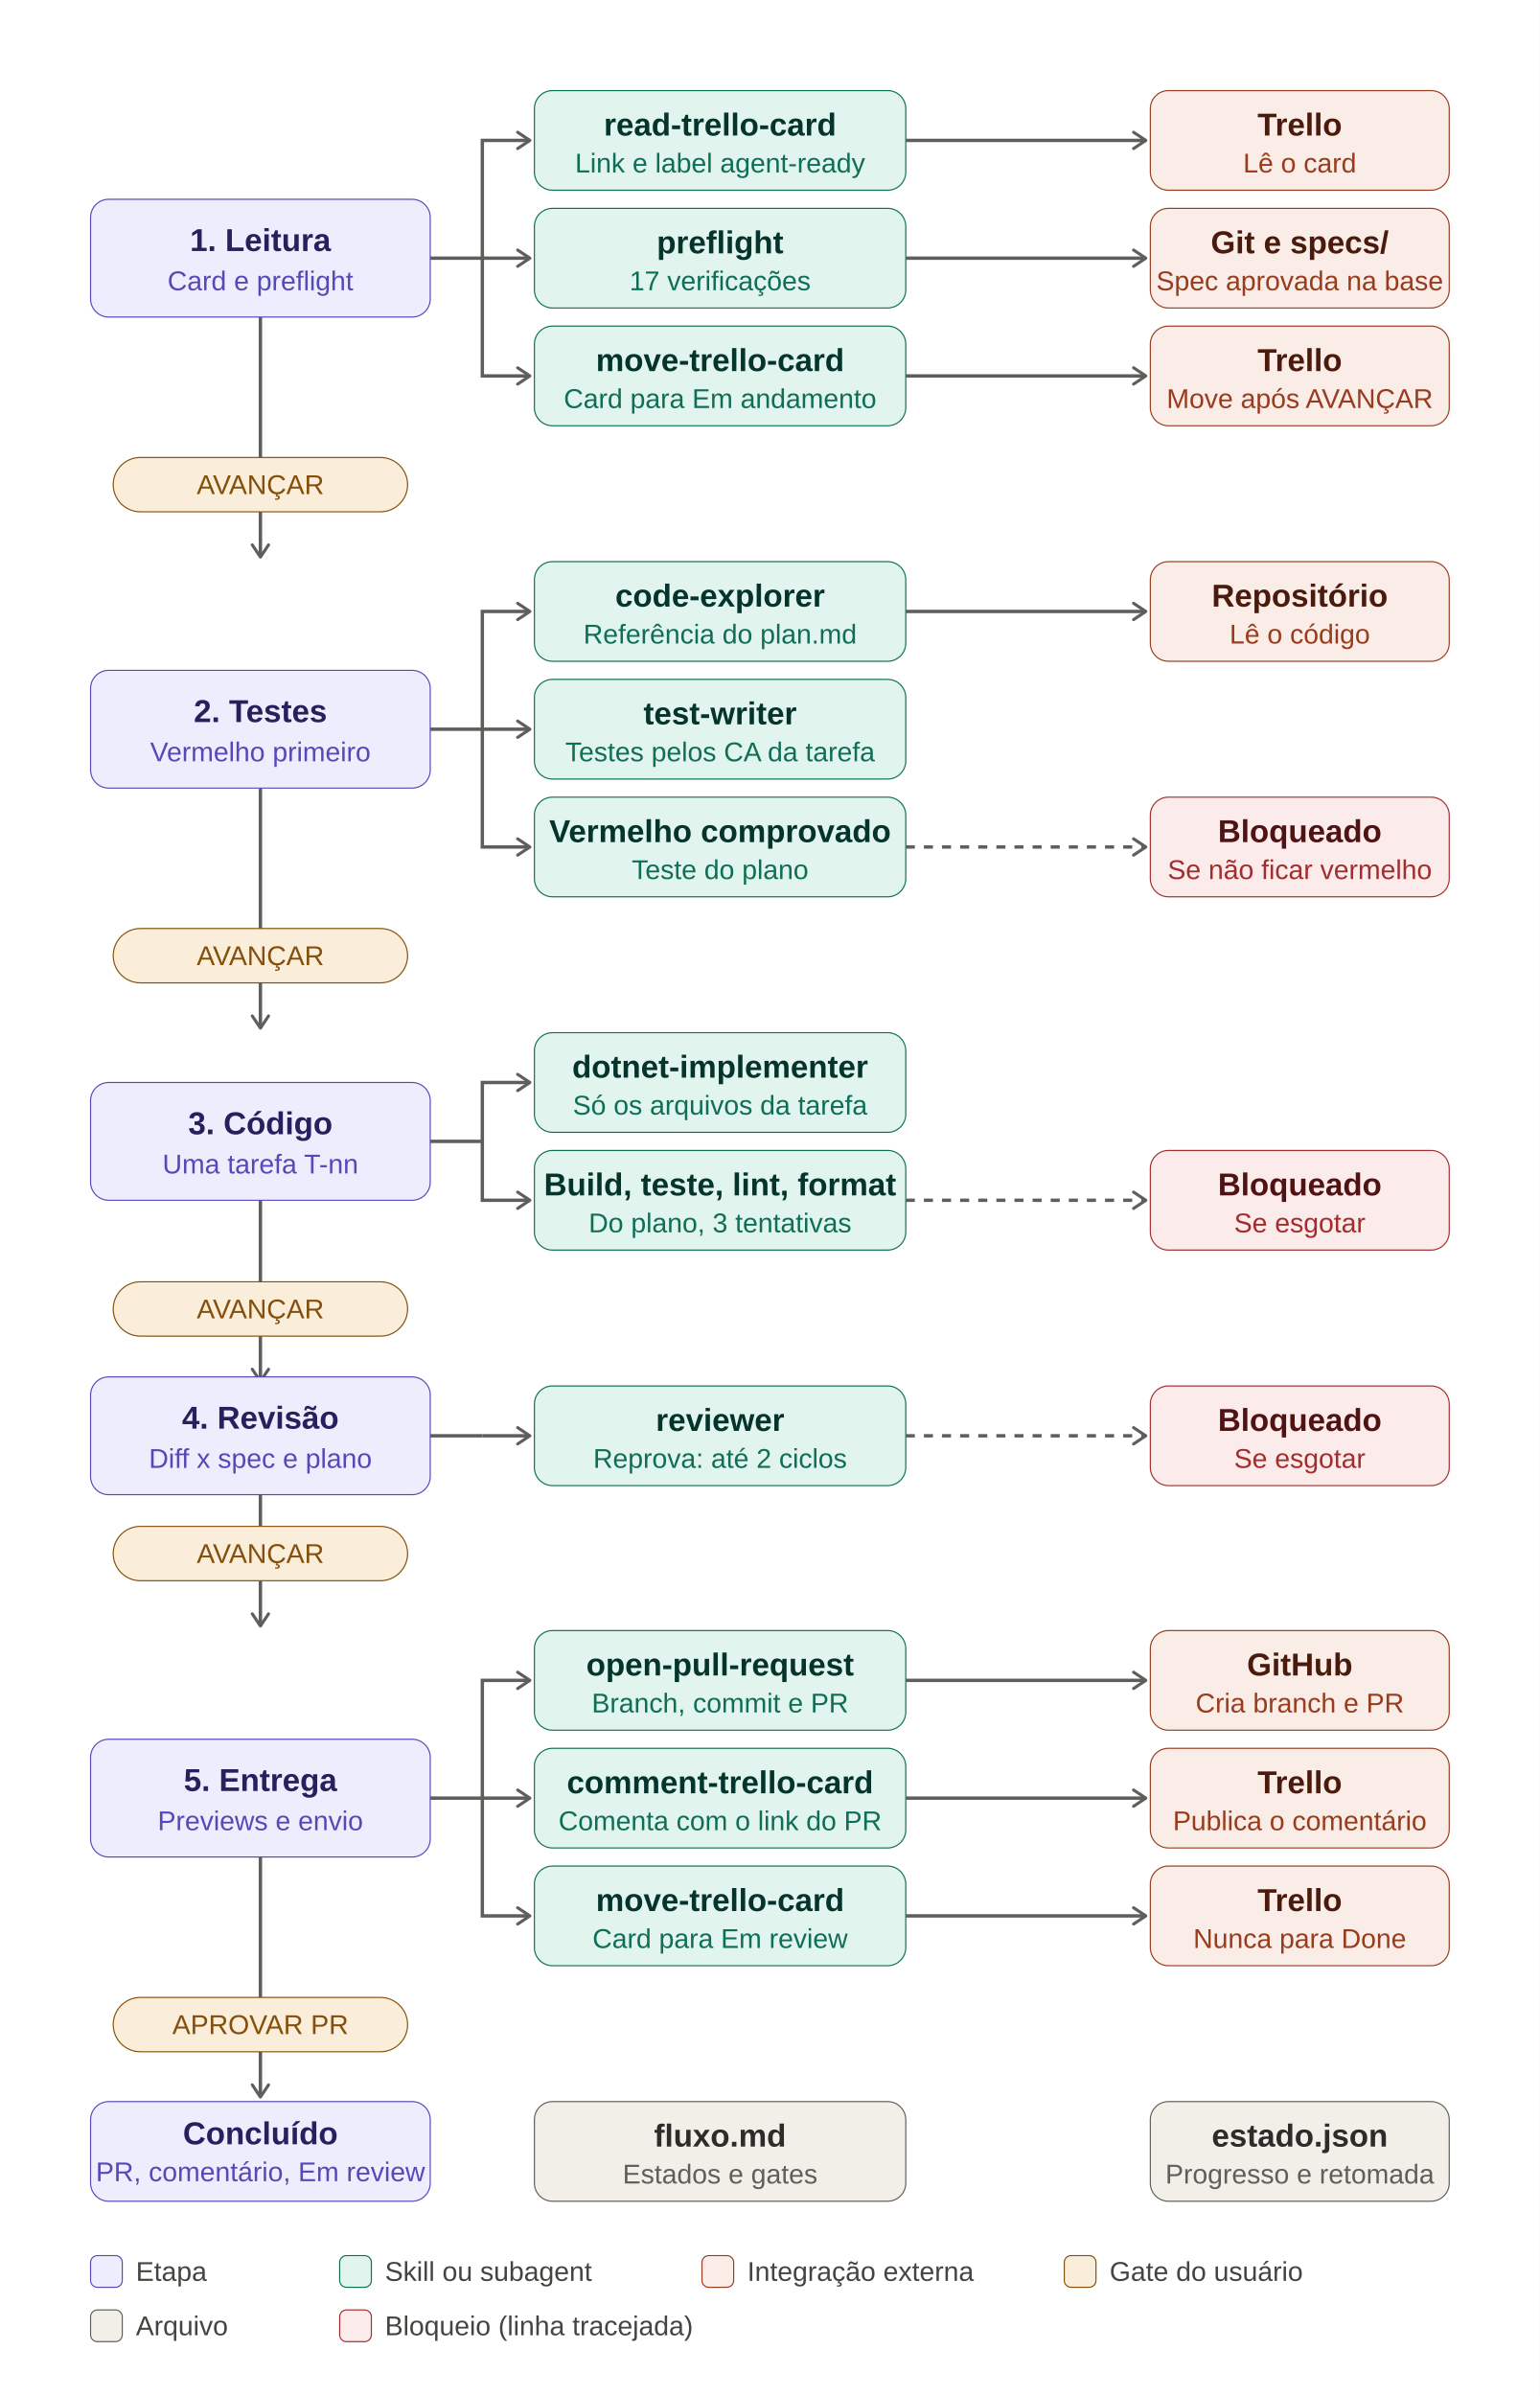
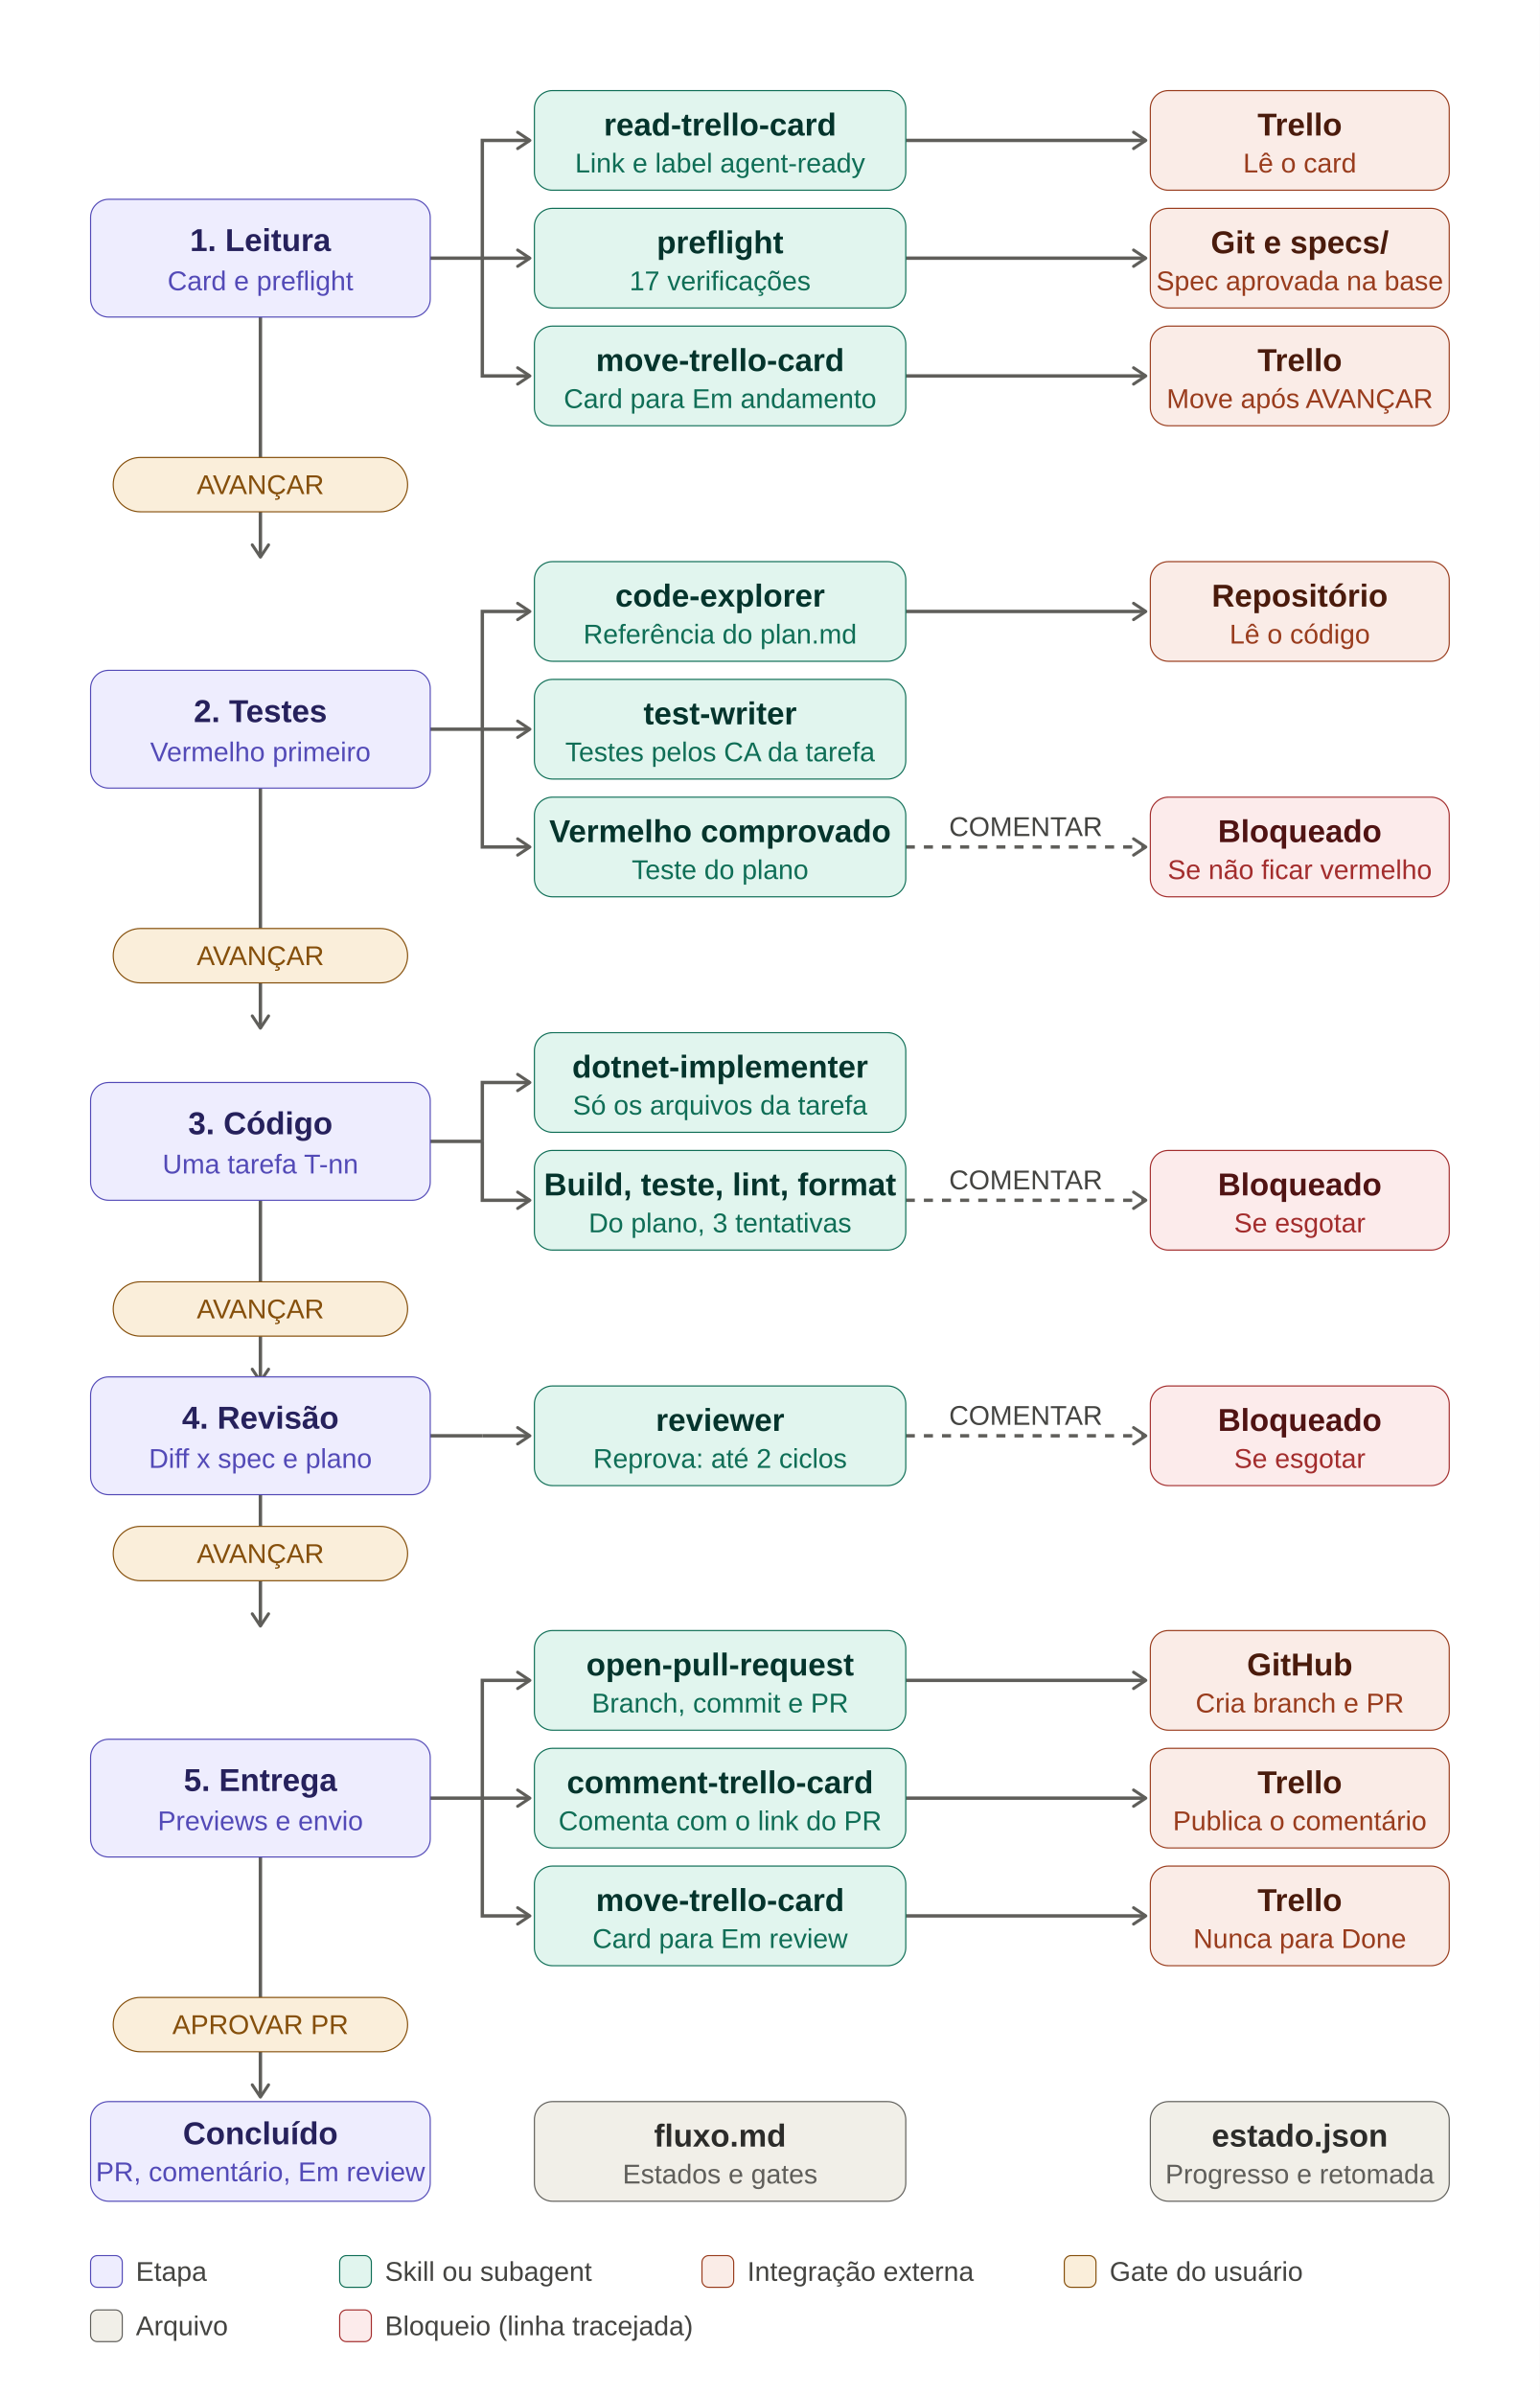
<svg xmlns="http://www.w3.org/2000/svg" width="680" height="1058" viewBox="0 0 680 1058" role="img">
  <style>text{font-family:Arial,Helvetica,sans-serif}.th{font-size:14px;font-weight:bold;fill:#2C2C2A}.ts{font-size:12px;fill:#444441}.arr{stroke:#5F5E5A;stroke-width:1.5;fill:none}.c-purple rect,rect.c-purple{fill:#EEEDFE;stroke:#534AB7}.c-purple .th{fill:#26215C}.c-purple .ts{fill:#534AB7}.c-teal rect,rect.c-teal{fill:#E1F5EE;stroke:#0F6E56}.c-teal .th{fill:#04342C}.c-teal .ts{fill:#0F6E56}.c-coral rect,rect.c-coral{fill:#FAECE7;stroke:#993C1D}.c-coral .th{fill:#4A1B0C}.c-coral .ts{fill:#993C1D}.c-amber rect,rect.c-amber{fill:#FAEEDA;stroke:#854F0B}.c-amber .th{fill:#412402}.c-amber .ts{fill:#854F0B}.c-gray rect,rect.c-gray{fill:#F1EFE8;stroke:#5F5E5A}.c-gray .th{fill:#2C2C2A}.c-gray .ts{fill:#5F5E5A}.c-red rect,rect.c-red{fill:#FCEBEB;stroke:#A32D2D}.c-red .th{fill:#501313}.c-red .ts{fill:#A32D2D}</style>
  <rect width="680" height="1058" fill="#ffffff" />
  <defs>
    <marker id="arrow" viewBox="0 0 10 10" refX="8" refY="5" markerWidth="6" markerHeight="6" orient="auto-start-reverse">
      <path d="M2 1L8 5L2 9" fill="none" stroke="#5F5E5A" stroke-width="1.5" stroke-linecap="round" stroke-linejoin="round" />
    </marker>
  </defs>
  <line x1="190" y1="114" x2="213" y2="114" class="arr" />
  <path d="M213 114 L213 62 L234 62" fill="none" class="arr" marker-end="url(#arrow)" />
  <line x1="400" y1="62" x2="506" y2="62" class="arr" marker-end="url(#arrow)" />
  <line x1="213" y1="114" x2="234" y2="114" class="arr" marker-end="url(#arrow)" />
  <line x1="400" y1="114" x2="506" y2="114" class="arr" marker-end="url(#arrow)" />
  <path d="M213 114 L213 166 L234 166" fill="none" class="arr" marker-end="url(#arrow)" />
  <line x1="400" y1="166" x2="506" y2="166" class="arr" marker-end="url(#arrow)" />
  <line x1="115" y1="140" x2="115" y2="202" class="arr" />
  <line x1="115" y1="226" x2="115" y2="246" class="arr" marker-end="url(#arrow)" />
  <line x1="190" y1="322" x2="213" y2="322" class="arr" />
  <path d="M213 322 L213 270 L234 270" fill="none" class="arr" marker-end="url(#arrow)" />
  <line x1="400" y1="270" x2="506" y2="270" class="arr" marker-end="url(#arrow)" />
  <line x1="213" y1="322" x2="234" y2="322" class="arr" marker-end="url(#arrow)" />
  <path d="M213 322 L213 374 L234 374" fill="none" class="arr" marker-end="url(#arrow)" />
  <line x1="400" y1="374" x2="506" y2="374" class="arr" stroke-dasharray="4 4" marker-end="url(#arrow)" />
+   <text class="ts" x="453" y="365" text-anchor="middle" dominant-baseline="central">COMENTAR</text>
  <line x1="115" y1="348" x2="115" y2="410" class="arr" />
  <line x1="115" y1="434" x2="115" y2="454" class="arr" marker-end="url(#arrow)" />
  <line x1="190" y1="504" x2="213" y2="504" class="arr" />
  <path d="M213 504 L213 478 L234 478" fill="none" class="arr" marker-end="url(#arrow)" />
  <path d="M213 504 L213 530 L234 530" fill="none" class="arr" marker-end="url(#arrow)" />
  <line x1="400" y1="530" x2="506" y2="530" class="arr" stroke-dasharray="4 4" marker-end="url(#arrow)" />
+   <text class="ts" x="453" y="521" text-anchor="middle" dominant-baseline="central">COMENTAR</text>
  <line x1="115" y1="530" x2="115" y2="566" class="arr" />
  <line x1="115" y1="590" x2="115" y2="610" class="arr" marker-end="url(#arrow)" />
  <line x1="190" y1="634" x2="213" y2="634" class="arr" />
  <line x1="213" y1="634" x2="234" y2="634" class="arr" marker-end="url(#arrow)" />
  <line x1="400" y1="634" x2="506" y2="634" class="arr" stroke-dasharray="4 4" marker-end="url(#arrow)" />
+   <text class="ts" x="453" y="625" text-anchor="middle" dominant-baseline="central">COMENTAR</text>
  <line x1="115" y1="660" x2="115" y2="674" class="arr" />
  <line x1="115" y1="698" x2="115" y2="718" class="arr" marker-end="url(#arrow)" />
  <line x1="190" y1="794" x2="213" y2="794" class="arr" />
  <path d="M213 794 L213 742 L234 742" fill="none" class="arr" marker-end="url(#arrow)" />
  <line x1="400" y1="742" x2="506" y2="742" class="arr" marker-end="url(#arrow)" />
  <line x1="213" y1="794" x2="234" y2="794" class="arr" marker-end="url(#arrow)" />
  <line x1="400" y1="794" x2="506" y2="794" class="arr" marker-end="url(#arrow)" />
  <path d="M213 794 L213 846 L234 846" fill="none" class="arr" marker-end="url(#arrow)" />
  <line x1="400" y1="846" x2="506" y2="846" class="arr" marker-end="url(#arrow)" />
  <line x1="115" y1="820" x2="115" y2="882" class="arr" />
  <line x1="115" y1="906" x2="115" y2="926" class="arr" marker-end="url(#arrow)" />
  <g class="c-purple">
    <rect x="40" y="88" width="150" height="52" rx="8" stroke-width="0.5" />
    <text class="th" x="115" y="106" text-anchor="middle" dominant-baseline="central">1. Leitura</text>
    <text class="ts" x="115" y="124" text-anchor="middle" dominant-baseline="central">Card e preflight</text>
  </g>
  <g class="c-teal">
    <rect x="236" y="40" width="164" height="44" rx="8" stroke-width="0.5" />
    <text class="th" x="318" y="55" text-anchor="middle" dominant-baseline="central">read-trello-card</text>
    <text class="ts" x="318" y="72" text-anchor="middle" dominant-baseline="central">Link e label agent-ready</text>
  </g>
  <g class="c-coral">
    <rect x="508" y="40" width="132" height="44" rx="8" stroke-width="0.5" />
    <text class="th" x="574" y="55" text-anchor="middle" dominant-baseline="central">Trello</text>
    <text class="ts" x="574" y="72" text-anchor="middle" dominant-baseline="central">Lê o card</text>
  </g>
  <g class="c-teal">
    <rect x="236" y="92" width="164" height="44" rx="8" stroke-width="0.5" />
    <text class="th" x="318" y="107" text-anchor="middle" dominant-baseline="central">preflight</text>
    <text class="ts" x="318" y="124" text-anchor="middle" dominant-baseline="central">17 verificações</text>
  </g>
  <g class="c-coral">
    <rect x="508" y="92" width="132" height="44" rx="8" stroke-width="0.5" />
    <text class="th" x="574" y="107" text-anchor="middle" dominant-baseline="central">Git e specs/</text>
    <text class="ts" x="574" y="124" text-anchor="middle" dominant-baseline="central">Spec aprovada na base</text>
  </g>
  <g class="c-teal">
    <rect x="236" y="144" width="164" height="44" rx="8" stroke-width="0.5" />
    <text class="th" x="318" y="159" text-anchor="middle" dominant-baseline="central">move-trello-card</text>
    <text class="ts" x="318" y="176" text-anchor="middle" dominant-baseline="central">Card para Em andamento</text>
  </g>
  <g class="c-coral">
    <rect x="508" y="144" width="132" height="44" rx="8" stroke-width="0.5" />
    <text class="th" x="574" y="159" text-anchor="middle" dominant-baseline="central">Trello</text>
    <text class="ts" x="574" y="176" text-anchor="middle" dominant-baseline="central">Move após AVANÇAR</text>
  </g>
  <g class="c-amber">
    <rect x="50" y="202" width="130" height="24" rx="12" stroke-width="0.5" />
    <text class="ts" x="115" y="214" text-anchor="middle" dominant-baseline="central">AVANÇAR</text>
  </g>
  <g class="c-purple">
    <rect x="40" y="296" width="150" height="52" rx="8" stroke-width="0.5" />
    <text class="th" x="115" y="314" text-anchor="middle" dominant-baseline="central">2. Testes</text>
    <text class="ts" x="115" y="332" text-anchor="middle" dominant-baseline="central">Vermelho primeiro</text>
  </g>
  <g class="c-teal">
    <rect x="236" y="248" width="164" height="44" rx="8" stroke-width="0.5" />
    <text class="th" x="318" y="263" text-anchor="middle" dominant-baseline="central">code-explorer</text>
    <text class="ts" x="318" y="280" text-anchor="middle" dominant-baseline="central">Referência do plan.md</text>
  </g>
  <g class="c-coral">
    <rect x="508" y="248" width="132" height="44" rx="8" stroke-width="0.5" />
    <text class="th" x="574" y="263" text-anchor="middle" dominant-baseline="central">Repositório</text>
    <text class="ts" x="574" y="280" text-anchor="middle" dominant-baseline="central">Lê o código</text>
  </g>
  <g class="c-teal">
    <rect x="236" y="300" width="164" height="44" rx="8" stroke-width="0.5" />
    <text class="th" x="318" y="315" text-anchor="middle" dominant-baseline="central">test-writer</text>
    <text class="ts" x="318" y="332" text-anchor="middle" dominant-baseline="central">Testes pelos CA da tarefa</text>
  </g>
  <g class="c-teal">
    <rect x="236" y="352" width="164" height="44" rx="8" stroke-width="0.5" />
    <text class="th" x="318" y="367" text-anchor="middle" dominant-baseline="central">Vermelho comprovado</text>
    <text class="ts" x="318" y="384" text-anchor="middle" dominant-baseline="central">Teste do plano</text>
  </g>
  <g class="c-red">
    <rect x="508" y="352" width="132" height="44" rx="8" stroke-width="0.5" />
    <text class="th" x="574" y="367" text-anchor="middle" dominant-baseline="central">Bloqueado</text>
    <text class="ts" x="574" y="384" text-anchor="middle" dominant-baseline="central">Se não ficar vermelho</text>
  </g>
  <g class="c-amber">
    <rect x="50" y="410" width="130" height="24" rx="12" stroke-width="0.5" />
    <text class="ts" x="115" y="422" text-anchor="middle" dominant-baseline="central">AVANÇAR</text>
  </g>
  <g class="c-purple">
    <rect x="40" y="478" width="150" height="52" rx="8" stroke-width="0.5" />
    <text class="th" x="115" y="496" text-anchor="middle" dominant-baseline="central">3. Código</text>
    <text class="ts" x="115" y="514" text-anchor="middle" dominant-baseline="central">Uma tarefa T-nn</text>
  </g>
  <g class="c-teal">
    <rect x="236" y="456" width="164" height="44" rx="8" stroke-width="0.5" />
    <text class="th" x="318" y="471" text-anchor="middle" dominant-baseline="central">dotnet-implementer</text>
    <text class="ts" x="318" y="488" text-anchor="middle" dominant-baseline="central">Só os arquivos da tarefa</text>
  </g>
  <g class="c-teal">
    <rect x="236" y="508" width="164" height="44" rx="8" stroke-width="0.5" />
    <text class="th" x="318" y="523" text-anchor="middle" dominant-baseline="central">Build, teste, lint, format</text>
    <text class="ts" x="318" y="540" text-anchor="middle" dominant-baseline="central">Do plano, 3 tentativas</text>
  </g>
  <g class="c-red">
    <rect x="508" y="508" width="132" height="44" rx="8" stroke-width="0.5" />
    <text class="th" x="574" y="523" text-anchor="middle" dominant-baseline="central">Bloqueado</text>
    <text class="ts" x="574" y="540" text-anchor="middle" dominant-baseline="central">Se esgotar</text>
  </g>
  <g class="c-amber">
    <rect x="50" y="566" width="130" height="24" rx="12" stroke-width="0.5" />
    <text class="ts" x="115" y="578" text-anchor="middle" dominant-baseline="central">AVANÇAR</text>
  </g>
  <g class="c-purple">
    <rect x="40" y="608" width="150" height="52" rx="8" stroke-width="0.5" />
    <text class="th" x="115" y="626" text-anchor="middle" dominant-baseline="central">4. Revisão</text>
    <text class="ts" x="115" y="644" text-anchor="middle" dominant-baseline="central">Diff x spec e plano</text>
  </g>
  <g class="c-teal">
    <rect x="236" y="612" width="164" height="44" rx="8" stroke-width="0.5" />
    <text class="th" x="318" y="627" text-anchor="middle" dominant-baseline="central">reviewer</text>
    <text class="ts" x="318" y="644" text-anchor="middle" dominant-baseline="central">Reprova: até 2 ciclos</text>
  </g>
  <g class="c-red">
    <rect x="508" y="612" width="132" height="44" rx="8" stroke-width="0.5" />
    <text class="th" x="574" y="627" text-anchor="middle" dominant-baseline="central">Bloqueado</text>
    <text class="ts" x="574" y="644" text-anchor="middle" dominant-baseline="central">Se esgotar</text>
  </g>
  <g class="c-amber">
    <rect x="50" y="674" width="130" height="24" rx="12" stroke-width="0.5" />
    <text class="ts" x="115" y="686" text-anchor="middle" dominant-baseline="central">AVANÇAR</text>
  </g>
  <g class="c-purple">
    <rect x="40" y="768" width="150" height="52" rx="8" stroke-width="0.5" />
    <text class="th" x="115" y="786" text-anchor="middle" dominant-baseline="central">5. Entrega</text>
    <text class="ts" x="115" y="804" text-anchor="middle" dominant-baseline="central">Previews e envio</text>
  </g>
  <g class="c-teal">
    <rect x="236" y="720" width="164" height="44" rx="8" stroke-width="0.5" />
    <text class="th" x="318" y="735" text-anchor="middle" dominant-baseline="central">open-pull-request</text>
    <text class="ts" x="318" y="752" text-anchor="middle" dominant-baseline="central">Branch, commit e PR</text>
  </g>
  <g class="c-coral">
    <rect x="508" y="720" width="132" height="44" rx="8" stroke-width="0.5" />
    <text class="th" x="574" y="735" text-anchor="middle" dominant-baseline="central">GitHub</text>
    <text class="ts" x="574" y="752" text-anchor="middle" dominant-baseline="central">Cria branch e PR</text>
  </g>
  <g class="c-teal">
    <rect x="236" y="772" width="164" height="44" rx="8" stroke-width="0.5" />
    <text class="th" x="318" y="787" text-anchor="middle" dominant-baseline="central">comment-trello-card</text>
    <text class="ts" x="318" y="804" text-anchor="middle" dominant-baseline="central">Comenta com o link do PR</text>
  </g>
  <g class="c-coral">
    <rect x="508" y="772" width="132" height="44" rx="8" stroke-width="0.5" />
    <text class="th" x="574" y="787" text-anchor="middle" dominant-baseline="central">Trello</text>
    <text class="ts" x="574" y="804" text-anchor="middle" dominant-baseline="central">Publica o comentário</text>
  </g>
  <g class="c-teal">
    <rect x="236" y="824" width="164" height="44" rx="8" stroke-width="0.5" />
    <text class="th" x="318" y="839" text-anchor="middle" dominant-baseline="central">move-trello-card</text>
    <text class="ts" x="318" y="856" text-anchor="middle" dominant-baseline="central">Card para Em review</text>
  </g>
  <g class="c-coral">
    <rect x="508" y="824" width="132" height="44" rx="8" stroke-width="0.5" />
    <text class="th" x="574" y="839" text-anchor="middle" dominant-baseline="central">Trello</text>
    <text class="ts" x="574" y="856" text-anchor="middle" dominant-baseline="central">Nunca para Done</text>
  </g>
  <g class="c-amber">
    <rect x="50" y="882" width="130" height="24" rx="12" stroke-width="0.5" />
    <text class="ts" x="115" y="894" text-anchor="middle" dominant-baseline="central">APROVAR PR</text>
  </g>
  <g class="c-purple">
    <rect x="40" y="928" width="150" height="44" rx="8" stroke-width="0.5" />
    <text class="th" x="115" y="942" text-anchor="middle" dominant-baseline="central">Concluído</text>
    <text class="ts" x="115" y="959" text-anchor="middle" dominant-baseline="central">PR, comentário, Em review</text>
  </g>
  <g class="c-gray">
    <rect x="236" y="928" width="164" height="44" rx="8" stroke-width="0.5" />
    <text class="th" x="318" y="943" text-anchor="middle" dominant-baseline="central">fluxo.md</text>
    <text class="ts" x="318" y="960" text-anchor="middle" dominant-baseline="central">Estados e gates</text>
  </g>
  <g class="c-gray">
    <rect x="508" y="928" width="132" height="44" rx="8" stroke-width="0.5" />
    <text class="th" x="574" y="943" text-anchor="middle" dominant-baseline="central">estado.json</text>
    <text class="ts" x="574" y="960" text-anchor="middle" dominant-baseline="central">Progresso e retomada</text>
  </g>
  <rect class="c-purple" x="40" y="996" width="14" height="14" rx="3" stroke-width="0.5" />
  <text class="ts" x="60" y="1003" dominant-baseline="central">Etapa</text>
  <rect class="c-teal" x="150" y="996" width="14" height="14" rx="3" stroke-width="0.5" />
  <text class="ts" x="170" y="1003" dominant-baseline="central">Skill ou subagent</text>
  <rect class="c-coral" x="310" y="996" width="14" height="14" rx="3" stroke-width="0.5" />
  <text class="ts" x="330" y="1003" dominant-baseline="central">Integração externa</text>
  <rect class="c-amber" x="470" y="996" width="14" height="14" rx="3" stroke-width="0.5" />
  <text class="ts" x="490" y="1003" dominant-baseline="central">Gate do usuário</text>
  <rect class="c-gray" x="40" y="1020" width="14" height="14" rx="3" stroke-width="0.5" />
  <text class="ts" x="60" y="1027" dominant-baseline="central">Arquivo</text>
  <rect class="c-red" x="150" y="1020" width="14" height="14" rx="3" stroke-width="0.5" />
  <text class="ts" x="170" y="1027" dominant-baseline="central">Bloqueio (linha tracejada)</text>
</svg>
